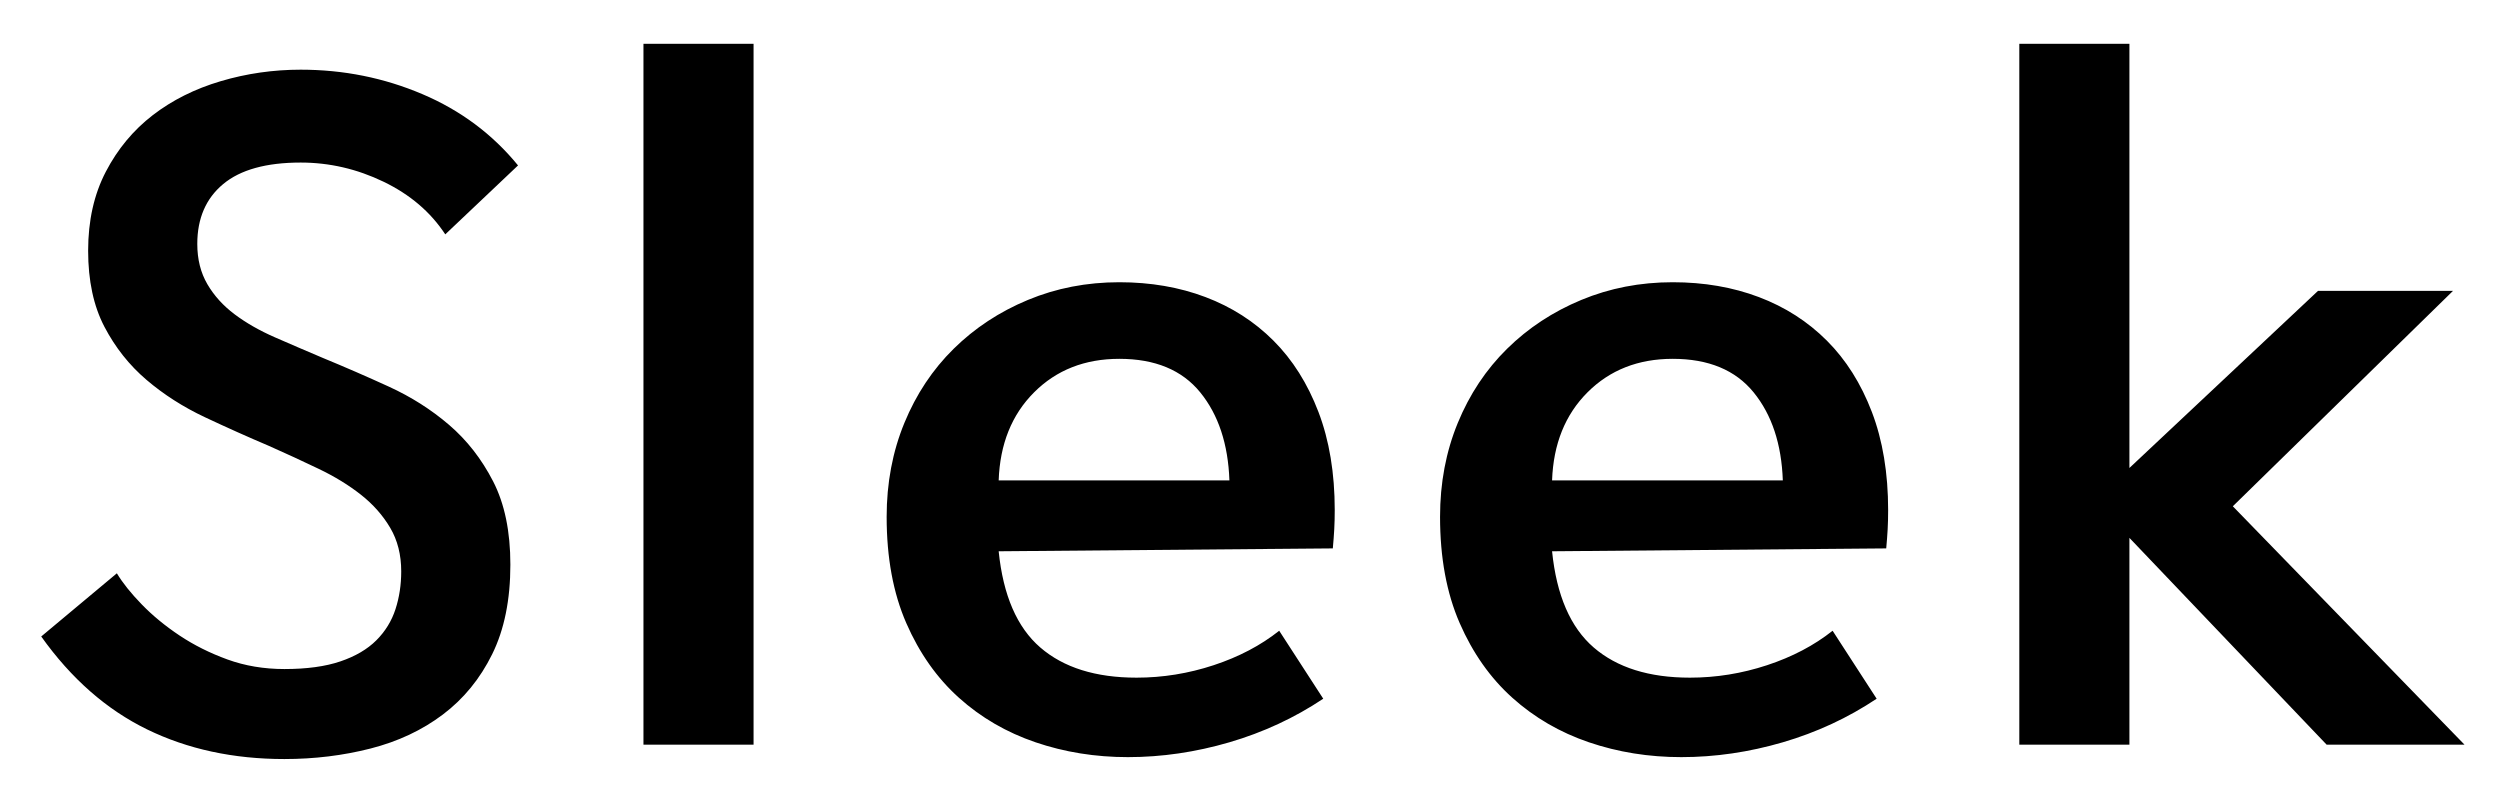
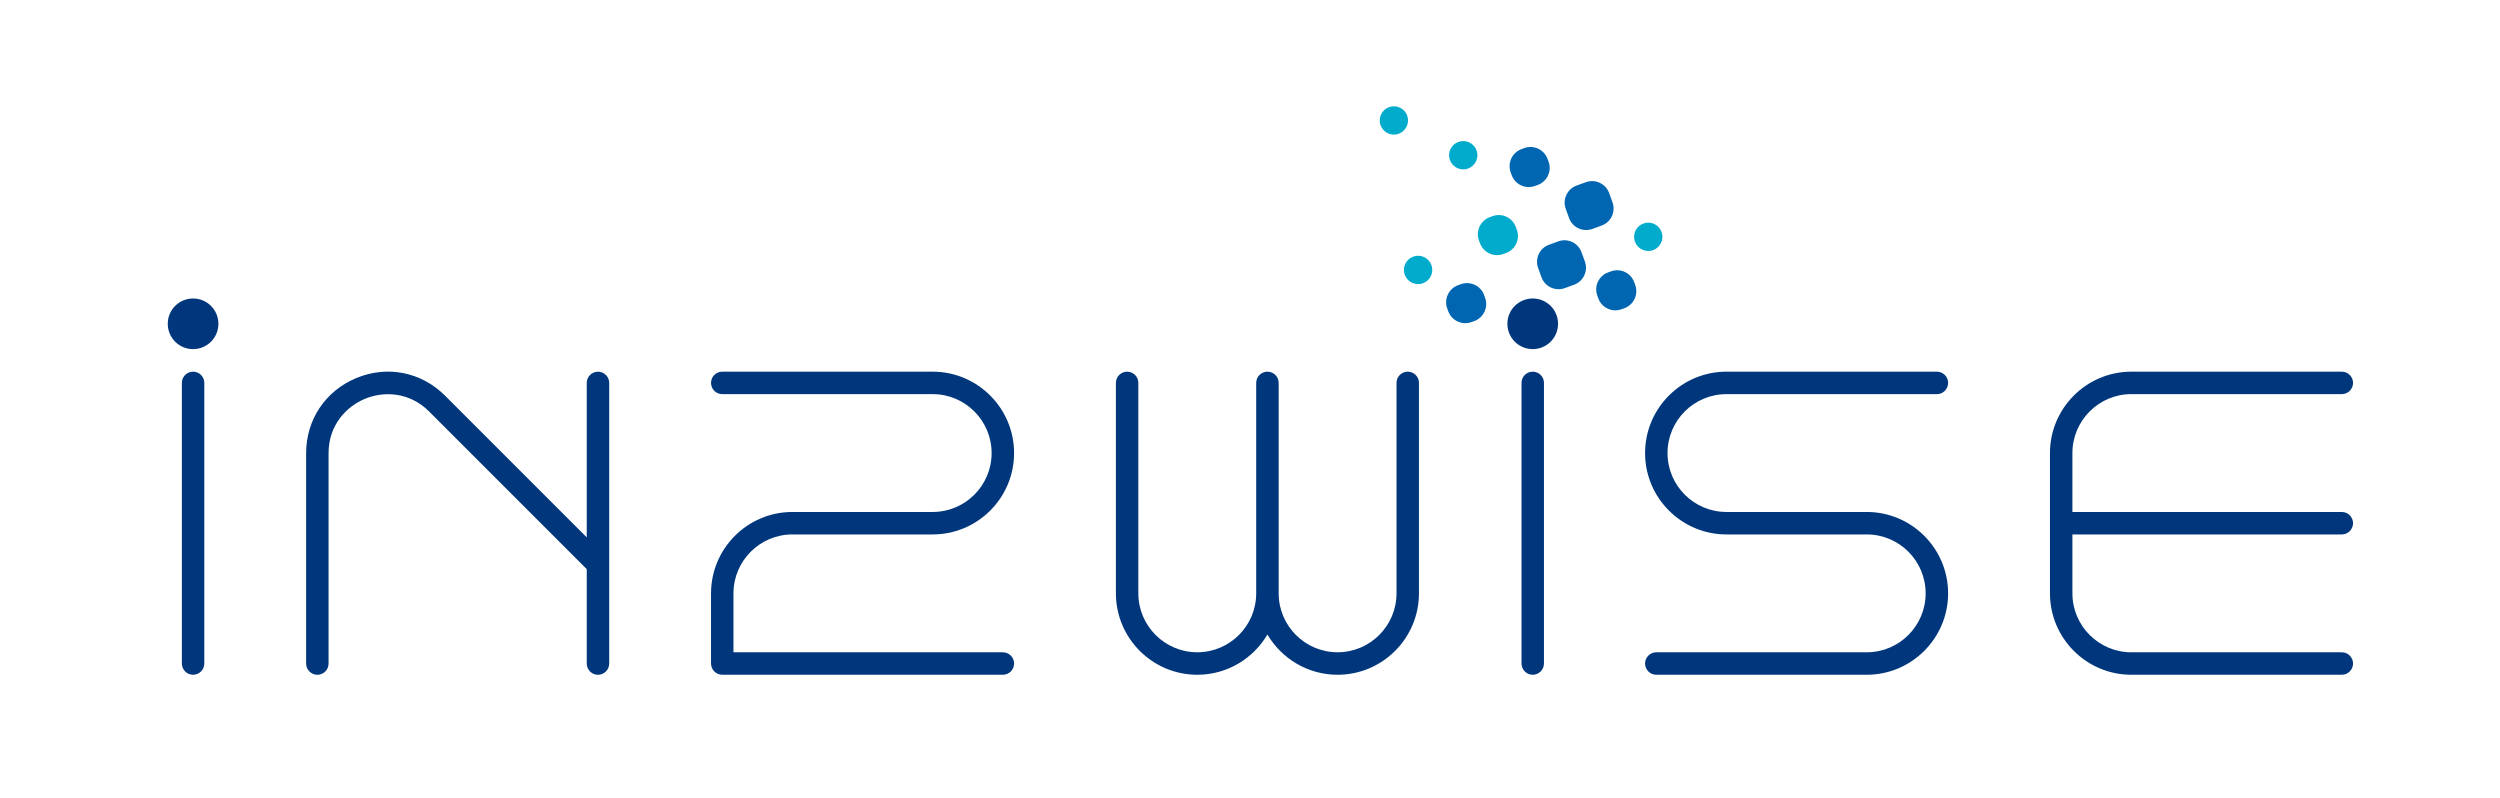
- <svg xmlns="http://www.w3.org/2000/svg" class="logo" viewBox="0 0 47 15" version="1.1">
+ <svg xmlns="http://www.w3.org/2000/svg" class="logo" viewBox="0 0 47 15" version="1.1" id="svg4368">
+   <defs id="defs4372">
+     <filter style="color-interpolation-filters:sRGB" id="filter3481" x="-5.8440587e-06" width="1" y="-5.8440587e-06" height="1">
+       <feGaussianBlur stdDeviation="2.8548228e-05" id="feGaussianBlur3483" />
+     </filter>
+     <filter style="color-interpolation-filters:sRGB" id="filter3485" x="-7.8935191e-05" width="1" y="-5.8440587e-06" height="1">
+       <feGaussianBlur stdDeviation="2.8548228e-05" id="feGaussianBlur3487" />
+     </filter>
+     <filter style="color-interpolation-filters:sRGB" id="filter3489" x="-7.8935191e-05" width="1" y="-5.8440587e-06" height="1">
+       <feGaussianBlur stdDeviation="2.8548228e-05" id="feGaussianBlur3491" />
+     </filter>
+     <filter style="color-interpolation-filters:sRGB" id="filter3493" x="-5.845056e-06" width="1" y="-5.8440587e-06" height="1">
+       <feGaussianBlur stdDeviation="2.8548228e-05" id="feGaussianBlur3495" />
+     </filter>
+     <filter style="color-interpolation-filters:sRGB" id="filter3497" x="-5.8440587e-06" width="1" y="-5.8426344e-06" height="1">
+       <feGaussianBlur stdDeviation="2.8548228e-05" id="feGaussianBlur3499" />
+     </filter>
+     <filter style="color-interpolation-filters:sRGB" id="filter3501" x="-5.8445576e-06" width="1" y="-5.8440587e-06" height="1">
+       <feGaussianBlur stdDeviation="2.8548228e-05" id="feGaussianBlur3503" />
+     </filter>
+     <filter style="color-interpolation-filters:sRGB" id="filter3505" x="-5.8445576e-06" width="1" y="-5.8440587e-06" height="1">
+       <feGaussianBlur stdDeviation="2.8548228e-05" id="feGaussianBlur3507" />
+     </filter>
+     <filter style="color-interpolation-filters:sRGB" id="filter3509" x="-3.4974859e-05" width="1" y="-3.4974859e-05" height="1">
+       <feGaussianBlur stdDeviation="2.8548228e-05" id="feGaussianBlur3511" />
+     </filter>
+     <filter style="color-interpolation-filters:sRGB" id="filter3513" x="-4.4169341e-05" width="1" y="-4.4177847e-05" height="1">
+       <feGaussianBlur stdDeviation="2.8548228e-05" id="feGaussianBlur3515" />
+     </filter>
+     <filter style="color-interpolation-filters:sRGB" id="filter3517" x="-4.4155127e-05" width="1" y="-4.4198561e-05" height="1">
+       <feGaussianBlur stdDeviation="2.8548228e-05" id="feGaussianBlur3519" />
+     </filter>
+     <filter style="color-interpolation-filters:sRGB" id="filter3521" x="-4.4180662e-05" width="1" y="-4.4191533e-05" height="1">
+       <feGaussianBlur stdDeviation="2.8548228e-05" id="feGaussianBlur3523" />
+     </filter>
+     <filter style="color-interpolation-filters:sRGB" id="filter3525" x="-4.417247e-05" width="1" y="-4.4214295e-05" height="1">
+       <feGaussianBlur stdDeviation="2.8548228e-05" id="feGaussianBlur3527" />
+     </filter>
+     <filter style="color-interpolation-filters:sRGB" id="filter3529" x="-3.616203e-05" width="1" y="-3.6191814e-05" height="1">
+       <feGaussianBlur stdDeviation="2.8548228e-05" id="feGaussianBlur3531" />
+     </filter>
+     <filter style="color-interpolation-filters:sRGB" id="filter3533" x="-3.6174573e-05" width="1" y="-3.6186299e-05" height="1">
+       <feGaussianBlur stdDeviation="2.8548228e-05" id="feGaussianBlur3535" />
+     </filter>
+     <filter style="color-interpolation-filters:sRGB" id="filter3537" x="-6.2430656e-05" width="1" y="-6.2492734e-05" height="1">
+       <feGaussianBlur stdDeviation="2.8548228e-05" id="feGaussianBlur3539" />
+     </filter>
+     <filter style="color-interpolation-filters:sRGB" id="filter3541" x="-6.2430583e-05" width="1" y="-6.2430656e-05" height="1">
+       <feGaussianBlur stdDeviation="2.8548228e-05" id="feGaussianBlur3543" />
+     </filter>
+     <filter style="color-interpolation-filters:sRGB" id="filter3545" x="-6.248126e-05" width="1" y="-6.2480096e-05" height="1">
+       <feGaussianBlur stdDeviation="2.8548228e-05" id="feGaussianBlur3547" />
+     </filter>
+     <filter style="color-interpolation-filters:sRGB" id="filter3549" x="-6.2553598e-05" width="1" y="-6.2526218e-05" height="1">
+       <feGaussianBlur stdDeviation="2.8548228e-05" id="feGaussianBlur3551" />
+     </filter>
+     <filter style="color-interpolation-filters:sRGB" id="filter3553" x="-3.4957015e-05" width="1" y="-3.4974859e-05" height="1">
+       <feGaussianBlur stdDeviation="2.8548228e-05" id="feGaussianBlur3555" />
+     </filter>
+   </defs>
  <g id="logo" transform="translate(-113, -89)">
-     <path d="M114.657,93.712 C114.657,93.148 114.768,92.653 114.99,92.227 C115.212,91.801 115.506,91.447 115.872,91.165 C116.238,90.883 116.664,90.67 117.15,90.526 C117.636,90.382 118.137,90.31 118.653,90.31 C119.457,90.31 120.219,90.463 120.939,90.769 C121.659,91.075 122.259,91.522 122.739,92.11 L121.371,93.406 C121.095,92.986 120.708,92.656 120.21,92.416 C119.712,92.176 119.193,92.056 118.653,92.056 C118.005,92.056 117.519,92.191 117.195,92.461 C116.871,92.731 116.709,93.106 116.709,93.586 C116.709,93.874 116.772,94.126 116.898,94.342 C117.024,94.558 117.195,94.747 117.411,94.909 C117.627,95.071 117.879,95.215 118.167,95.341 C118.455,95.467 118.755,95.596 119.067,95.728 C119.475,95.896 119.889,96.076 120.309,96.268 C120.729,96.46 121.107,96.7 121.443,96.988 C121.779,97.276 122.055,97.63 122.271,98.05 C122.487,98.47 122.595,98.992 122.595,99.616 C122.595,100.276 122.481,100.837 122.253,101.299 C122.025,101.761 121.716,102.139 121.326,102.433 C120.936,102.727 120.483,102.94 119.967,103.072 C119.451,103.204 118.911,103.27 118.347,103.27 C117.387,103.27 116.526,103.084 115.764,102.712 C115.002,102.34 114.339,101.758 113.775,100.966 L115.197,99.778 C115.305,99.958 115.461,100.153 115.665,100.363 C115.869,100.573 116.106,100.768 116.376,100.948 C116.646,101.128 116.946,101.278 117.276,101.398 C117.606,101.518 117.963,101.578 118.347,101.578 C118.767,101.578 119.118,101.53 119.4,101.434 C119.682,101.338 119.907,101.206 120.075,101.038 C120.243,100.87 120.363,100.675 120.435,100.453 C120.507,100.231 120.543,99.994 120.543,99.742 C120.543,99.43 120.474,99.157 120.336,98.923 C120.198,98.689 120.015,98.482 119.787,98.302 C119.559,98.122 119.295,97.96 118.995,97.816 C118.695,97.672 118.383,97.528 118.059,97.384 C117.663,97.216 117.261,97.036 116.853,96.844 C116.445,96.652 116.079,96.418 115.755,96.142 C115.431,95.866 115.167,95.533 114.963,95.143 C114.759,94.753 114.657,94.276 114.657,93.712 Z M127.167,89.824 L127.167,103 L125.097,103 L125.097,89.824 L127.167,89.824 Z M131.775,99.364 C131.859,100.192 132.12,100.795 132.558,101.173 C132.996,101.551 133.599,101.74 134.367,101.74 C134.859,101.74 135.342,101.662 135.816,101.506 C136.29,101.35 136.701,101.134 137.049,100.858 L137.877,102.136 C137.337,102.496 136.749,102.769 136.113,102.955 C135.477,103.141 134.841,103.234 134.205,103.234 C133.593,103.234 133.014,103.141 132.468,102.955 C131.922,102.769 131.442,102.49 131.028,102.118 C130.614,101.746 130.284,101.278 130.038,100.714 C129.792,100.15 129.669,99.484 129.669,98.716 C129.669,98.08 129.78,97.492 130.002,96.952 C130.224,96.412 130.533,95.947 130.929,95.557 C131.325,95.167 131.79,94.861 132.324,94.639 C132.858,94.417 133.431,94.306 134.043,94.306 C134.631,94.306 135.171,94.399 135.663,94.585 C136.155,94.771 136.581,95.044 136.941,95.404 C137.301,95.764 137.583,96.211 137.787,96.745 C137.991,97.279 138.093,97.894 138.093,98.59 C138.093,98.722 138.09,98.842 138.084,98.95 C138.078,99.058 138.069,99.178 138.057,99.31 L131.775,99.364 Z M134.043,95.746 C133.395,95.746 132.861,95.956 132.441,96.376 C132.021,96.796 131.799,97.348 131.775,98.032 L136.113,98.032 C136.089,97.348 135.906,96.796 135.564,96.376 C135.222,95.956 134.715,95.746 134.043,95.746 Z M142.179,99.364 C142.263,100.192 142.524,100.795 142.962,101.173 C143.4,101.551 144.003,101.74 144.771,101.74 C145.263,101.74 145.746,101.662 146.22,101.506 C146.694,101.35 147.105,101.134 147.453,100.858 L148.281,102.136 C147.741,102.496 147.153,102.769 146.517,102.955 C145.881,103.141 145.245,103.234 144.609,103.234 C143.997,103.234 143.418,103.141 142.872,102.955 C142.326,102.769 141.846,102.49 141.432,102.118 C141.018,101.746 140.688,101.278 140.442,100.714 C140.196,100.15 140.073,99.484 140.073,98.716 C140.073,98.08 140.184,97.492 140.406,96.952 C140.628,96.412 140.937,95.947 141.333,95.557 C141.729,95.167 142.194,94.861 142.728,94.639 C143.262,94.417 143.835,94.306 144.447,94.306 C145.035,94.306 145.575,94.399 146.067,94.585 C146.559,94.771 146.985,95.044 147.345,95.404 C147.705,95.764 147.987,96.211 148.191,96.745 C148.395,97.279 148.497,97.894 148.497,98.59 C148.497,98.722 148.494,98.842 148.488,98.95 C148.482,99.058 148.473,99.178 148.461,99.31 L142.179,99.364 Z M144.447,95.746 C143.799,95.746 143.265,95.956 142.845,96.376 C142.425,96.796 142.203,97.348 142.179,98.032 L146.517,98.032 C146.493,97.348 146.31,96.796 145.968,96.376 C145.626,95.956 145.119,95.746 144.447,95.746 Z M153.033,89.824 L153.033,97.798 L156.579,94.468 L159.117,94.468 L154.977,98.518 L159.333,103 L156.741,103 L153.033,99.112 L153.033,103 L150.963,103 L150.963,89.824 L153.033,89.824 Z" id="Sleek" />
+     <g id="g901" transform="matrix(0.4860076,0,0,-0.4860076,157.0259,99.04745)" style="filter:url(#filter3481)">
+       <path d="M 0,0 C 0.239,0 0.435,0.195 0.435,0.435 0.435,0.674 0.239,0.869 0,0.869 h -10.421 v 2.278 c 0,1.258 1.022,2.281 2.28,2.281 H 0 c 0.239,0 0.435,0.194 0.435,0.434 0,0.241 -0.196,0.434 -0.435,0.434 h -8.141 c -1.736,0 -3.148,-1.412 -3.148,-3.149 v -5.426 c 0,-1.736 1.412,-3.149 3.148,-3.149 H 0 c 0.239,0 0.435,0.196 0.435,0.435 0,0.239 -0.196,0.434 -0.435,0.434 h -8.141 c -1.258,0 -2.28,1.023 -2.28,2.28 V 0 Z" style="fill:#00377c;fill-opacity:1;fill-rule:nonzero;stroke:none" id="path903" />
+     </g>
+     <g id="g905" transform="matrix(0.4860076,0,0,-0.4860076,116.4191,99.04745)" style="filter:url(#filter3485)">
+       <path d="m 0,0 v -4.993 c 0,-0.239 0.194,-0.435 0.434,-0.435 0.24,0 0.434,0.196 0.434,0.435 V 5.862 C 0.868,6.103 0.674,6.296 0.434,6.296 0.194,6.296 0,6.103 0,5.862 V 0.869 Z" style="fill:#00377c;fill-opacity:1;fill-rule:nonzero;stroke:none" id="path907" />
+     </g>
+     <g id="g909" transform="matrix(0.4860076,0,0,-0.4860076,141.6046,99.04745)" style="filter:url(#filter3489)">
+       <path d="m 0,0 v -4.993 c 0,-0.239 0.194,-0.435 0.434,-0.435 0.24,0 0.434,0.196 0.434,0.435 V 5.862 C 0.868,6.103 0.674,6.296 0.434,6.296 0.194,6.296 0,6.103 0,5.862 V 0.869 Z" style="fill:#00377c;fill-opacity:1;fill-rule:nonzero;stroke:none" id="path911" />
+     </g>
+     <g id="g913" transform="matrix(0.4860076,0,0,-0.4860076,148.095,101.6854)" style="filter:url(#filter3493)">
+       <path d="m 0,0 h -8.142 c -0.239,0 -0.433,0.195 -0.433,0.435 0,0.239 0.194,0.434 0.433,0.434 H 0 c 1.257,0 2.278,1.023 2.278,2.279 0,1.258 -1.021,2.28 -2.278,2.28 h -5.428 c -1.735,0 -3.147,1.413 -3.147,3.147 0,1.737 1.412,3.149 3.147,3.149 h 8.141 c 0.24,0 0.434,-0.194 0.434,-0.434 0,-0.24 -0.194,-0.435 -0.434,-0.435 h -8.141 c -1.257,0 -2.279,-1.022 -2.279,-2.28 0,-1.256 1.022,-2.278 2.279,-2.278 L 0,6.297 C 1.735,6.297 3.147,4.885 3.147,3.148 3.147,1.414 1.735,0 0,0" style="fill:#00377c;fill-opacity:1;fill-rule:nonzero;stroke:none" id="path915" />
+     </g>
+     <g id="g917" transform="matrix(0.4860076,0,0,-0.4860076,124.2417,95.98809)" style="filter:url(#filter3497)">
+       <path d="m 0,0 c -0.239,0 -0.434,-0.194 -0.434,-0.435 v -5.973 l -5.481,5.481 c -0.917,0.917 -2.232,1.179 -3.431,0.682 -1.198,-0.496 -1.943,-1.611 -1.943,-2.908 v -8.136 c 0,-0.24 0.195,-0.435 0.435,-0.435 0.239,0 0.433,0.195 0.433,0.435 v 8.136 c 0,1.123 0.728,1.824 1.408,2.105 0.68,0.283 1.69,0.3 2.484,-0.493 l 6.095,-6.096 v -3.652 c 0,-0.24 0.195,-0.435 0.434,-0.435 0.24,0 0.435,0.195 0.435,0.435 V -0.435 C 0.435,-0.194 0.24,0 0,0" style="fill:#00377c;fill-opacity:1;fill-rule:nonzero;stroke:none" id="path919" />
+     </g>
+     <g id="g921" transform="matrix(0.4860076,0,0,-0.4860076,139.4655,95.98761)" style="filter:url(#filter3501)">
+       <path d="m 0,0 c -0.24,0 -0.434,-0.193 -0.434,-0.434 v -8.141 c 0,-1.257 -1.023,-2.279 -2.28,-2.279 -1.257,0 -2.279,1.022 -2.279,2.279 v 8.141 C -4.993,-0.193 -5.187,0 -5.428,0 -5.667,0 -5.862,-0.193 -5.862,-0.434 v -8.141 c 0,-1.257 -1.022,-2.279 -2.279,-2.279 -1.257,0 -2.28,1.022 -2.28,2.279 v 8.141 c 0,0.241 -0.194,0.434 -0.434,0.434 -0.24,0 -0.434,-0.193 -0.434,-0.434 v -8.141 c 0,-1.735 1.412,-3.149 3.148,-3.149 1.155,0 2.165,0.626 2.713,1.557 0.549,-0.931 1.56,-1.557 2.714,-1.557 1.736,0 3.148,1.414 3.148,3.149 v 8.141 C 0.434,-0.193 0.24,0 0,0" style="fill:#00377c;fill-opacity:1;fill-rule:nonzero;stroke:none" id="path923" />
+     </g>
+     <g id="g925" transform="matrix(0.4860076,0,0,-0.4860076,131.8534,101.6854)" style="filter:url(#filter3505)">
+       <path d="m 0,0 h -10.854 c -0.24,0 -0.434,0.195 -0.434,0.435 v 2.713 c 0,1.737 1.412,3.149 3.148,3.149 h 5.427 c 1.257,0 2.279,1.022 2.279,2.278 0,1.258 -1.022,2.28 -2.279,2.28 h -8.141 c -0.24,0 -0.434,0.195 -0.434,0.435 0,0.24 0.194,0.434 0.434,0.434 h 8.141 c 1.736,0 3.148,-1.412 3.148,-3.149 0,-1.734 -1.412,-3.147 -3.148,-3.147 H -8.14 c -1.257,0 -2.28,-1.022 -2.28,-2.28 V 0.869 H 0 C 0.24,0.869 0.435,0.674 0.435,0.435 0.435,0.195 0.24,0 0,0" style="fill:#00377c;fill-opacity:1;fill-rule:nonzero;stroke:none" id="path927" />
+     </g>
+     <g id="g929" transform="matrix(0.4860076,0,0,-0.4860076,116.1538,95.08728)" style="filter:url(#filter3509)">
+       <path d="m 0,0 c 0,0.541 0.438,0.979 0.979,0.979 0.542,0 0.98,-0.438 0.98,-0.979 0,-0.542 -0.438,-0.98 -0.98,-0.98 C 0.438,-0.98 0,-0.542 0,0" style="fill:#00377c;fill-opacity:1;fill-rule:nonzero;stroke:none" id="path931" />
+     </g>
+     <g id="g933" transform="matrix(0.4860076,0,0,-0.4860076,140.8039,93.51913)" style="filter:url(#filter3513)">
+       <path d="m 0,0 c -0.132,0.361 0.057,0.767 0.418,0.897 l 0.11,0.041 C 0.891,1.07 1.296,0.881 1.427,0.519 L 1.467,0.408 C 1.599,0.046 1.41,-0.357 1.048,-0.489 l -0.11,-0.04 C 0.576,-0.66 0.172,-0.473 0.041,-0.11 Z" style="fill:#00abcc;fill-opacity:1;fill-rule:nonzero;stroke:none" id="path935" />
+     </g>
+     <g id="g937" transform="matrix(0.4860076,0,0,-0.4860076,143.0294,94.55713)" style="filter:url(#filter3517)">
+       <path d="m 0,0 c -0.133,0.362 0.056,0.767 0.419,0.897 l 0.11,0.04 C 0.891,1.07 1.294,0.883 1.426,0.521 L 1.467,0.41 C 1.599,0.048 1.41,-0.356 1.048,-0.488 L 0.937,-0.528 C 0.575,-0.66 0.172,-0.473 0.039,-0.109 Z" style="fill:#0066b2;fill-opacity:1;fill-rule:nonzero;stroke:none" id="path939" />
+     </g>
+     <g id="g941" transform="matrix(0.4860076,0,0,-0.4860076,141.401,92.23956)" style="filter:url(#filter3521)">
+       <path d="M 0,0 C -0.132,0.362 0.056,0.766 0.418,0.897 L 0.527,0.938 C 0.889,1.069 1.294,0.882 1.425,0.52 L 1.467,0.409 C 1.598,0.047 1.409,-0.357 1.048,-0.488 L 0.937,-0.528 C 0.574,-0.661 0.17,-0.472 0.039,-0.109 Z" style="fill:#0066b2;fill-opacity:1;fill-rule:nonzero;stroke:none" id="path943" />
+     </g>
+     <g id="g945" transform="matrix(0.4860076,0,0,-0.4860076,140.2073,94.79824)" style="filter:url(#filter3525)">
+       <path d="m 0,0 c -0.132,0.361 0.057,0.765 0.418,0.897 l 0.11,0.04 C 0.891,1.068 1.296,0.881 1.427,0.519 L 1.467,0.408 C 1.599,0.046 1.409,-0.358 1.048,-0.49 L 0.938,-0.529 C 0.577,-0.66 0.172,-0.473 0.041,-0.11 Z" style="fill:#0066b2;fill-opacity:1;fill-rule:nonzero;stroke:none" id="path947" />
+     </g>
+     <g id="g949" transform="matrix(0.4860076,0,0,-0.4860076,142.4352,92.92537)" style="filter:url(#filter3529)">
+       <path d="M 0,0 C -0.132,0.362 0.058,0.766 0.419,0.898 L 0.781,1.029 C 1.144,1.161 1.547,0.974 1.68,0.61 L 1.811,0.249 C 1.942,-0.112 1.754,-0.517 1.392,-0.647 L 1.029,-0.78 C 0.668,-0.911 0.265,-0.724 0.132,-0.361 Z" style="fill:#0066b2;fill-opacity:1;fill-rule:nonzero;stroke:none" id="path951" />
+     </g>
+     <g id="g953" transform="matrix(0.4860076,0,0,-0.4860076,141.9169,94.03837)" style="filter:url(#filter3533)">
+       <path d="M 0,0 C -0.133,0.363 0.055,0.767 0.418,0.898 L 0.779,1.03 C 1.142,1.163 1.546,0.974 1.677,0.611 L 1.81,0.249 C 1.94,-0.112 1.753,-0.516 1.391,-0.647 L 1.029,-0.779 C 0.667,-0.91 0.263,-0.723 0.131,-0.36 Z" style="fill:#0066b2;fill-opacity:1;fill-rule:nonzero;stroke:none" id="path955" />
+     </g>
+     <g id="g957" transform="matrix(0.4860076,0,0,-0.4860076,139.4095,94.16604)" style="filter:url(#filter3537)">
+       <path d="M 0,0 C -0.104,0.284 0.045,0.6 0.328,0.703 0.612,0.807 0.929,0.658 1.031,0.376 1.135,0.092 0.987,-0.224 0.703,-0.327 0.421,-0.431 0.104,-0.282 0,0" style="fill:#00abcc;fill-opacity:1;fill-rule:nonzero;stroke:none" id="path959" />
+     </g>
+     <g id="g961" transform="matrix(0.4860076,0,0,-0.4860076,143.7366,93.54331)" style="filter:url(#filter3541)">
+       <path d="M 0,0 C -0.103,0.284 0.045,0.601 0.329,0.703 0.611,0.807 0.929,0.659 1.031,0.375 1.136,0.093 0.987,-0.225 0.704,-0.328 0.42,-0.432 0.104,-0.283 0,0" style="fill:#00abcc;fill-opacity:1;fill-rule:nonzero;stroke:none" id="path963" />
+     </g>
+     <g id="g965" transform="matrix(0.4860076,0,0,-0.4860076,140.2586,92.00983)" style="filter:url(#filter3545)">
+       <path d="M 0,0 C -0.104,0.285 0.045,0.601 0.328,0.703 0.611,0.807 0.929,0.66 1.03,0.376 1.134,0.094 0.987,-0.224 0.702,-0.327 0.42,-0.431 0.104,-0.282 0,0" style="fill:#00abcc;fill-opacity:1;fill-rule:nonzero;stroke:none" id="path967" />
+     </g>
+     <g id="g969" transform="matrix(0.4860076,0,0,-0.4860076,138.9548,91.35536)" style="filter:url(#filter3549)">
+       <path d="M 0,0 C -0.104,0.282 0.043,0.599 0.327,0.702 0.61,0.805 0.927,0.658 1.029,0.375 1.132,0.091 0.985,-0.225 0.702,-0.328 0.419,-0.431 0.103,-0.284 0,0" style="fill:#00abcc;fill-opacity:1;fill-rule:nonzero;stroke:none" id="path971" />
+     </g>
+     <g id="g973" transform="matrix(0.4860076,0,0,-0.4860076,141.3388,95.08728)" style="filter:url(#filter3553)">
+       <path d="M 0,0 C 0,0.541 0.439,0.979 0.98,0.979 1.522,0.979 1.96,0.541 1.96,0 1.96,-0.542 1.522,-0.98 0.98,-0.98 0.439,-0.98 0,-0.542 0,0" style="fill:#00377c;fill-opacity:1;fill-rule:nonzero;stroke:none" id="path975" />
+     </g>
  </g>
</svg>
